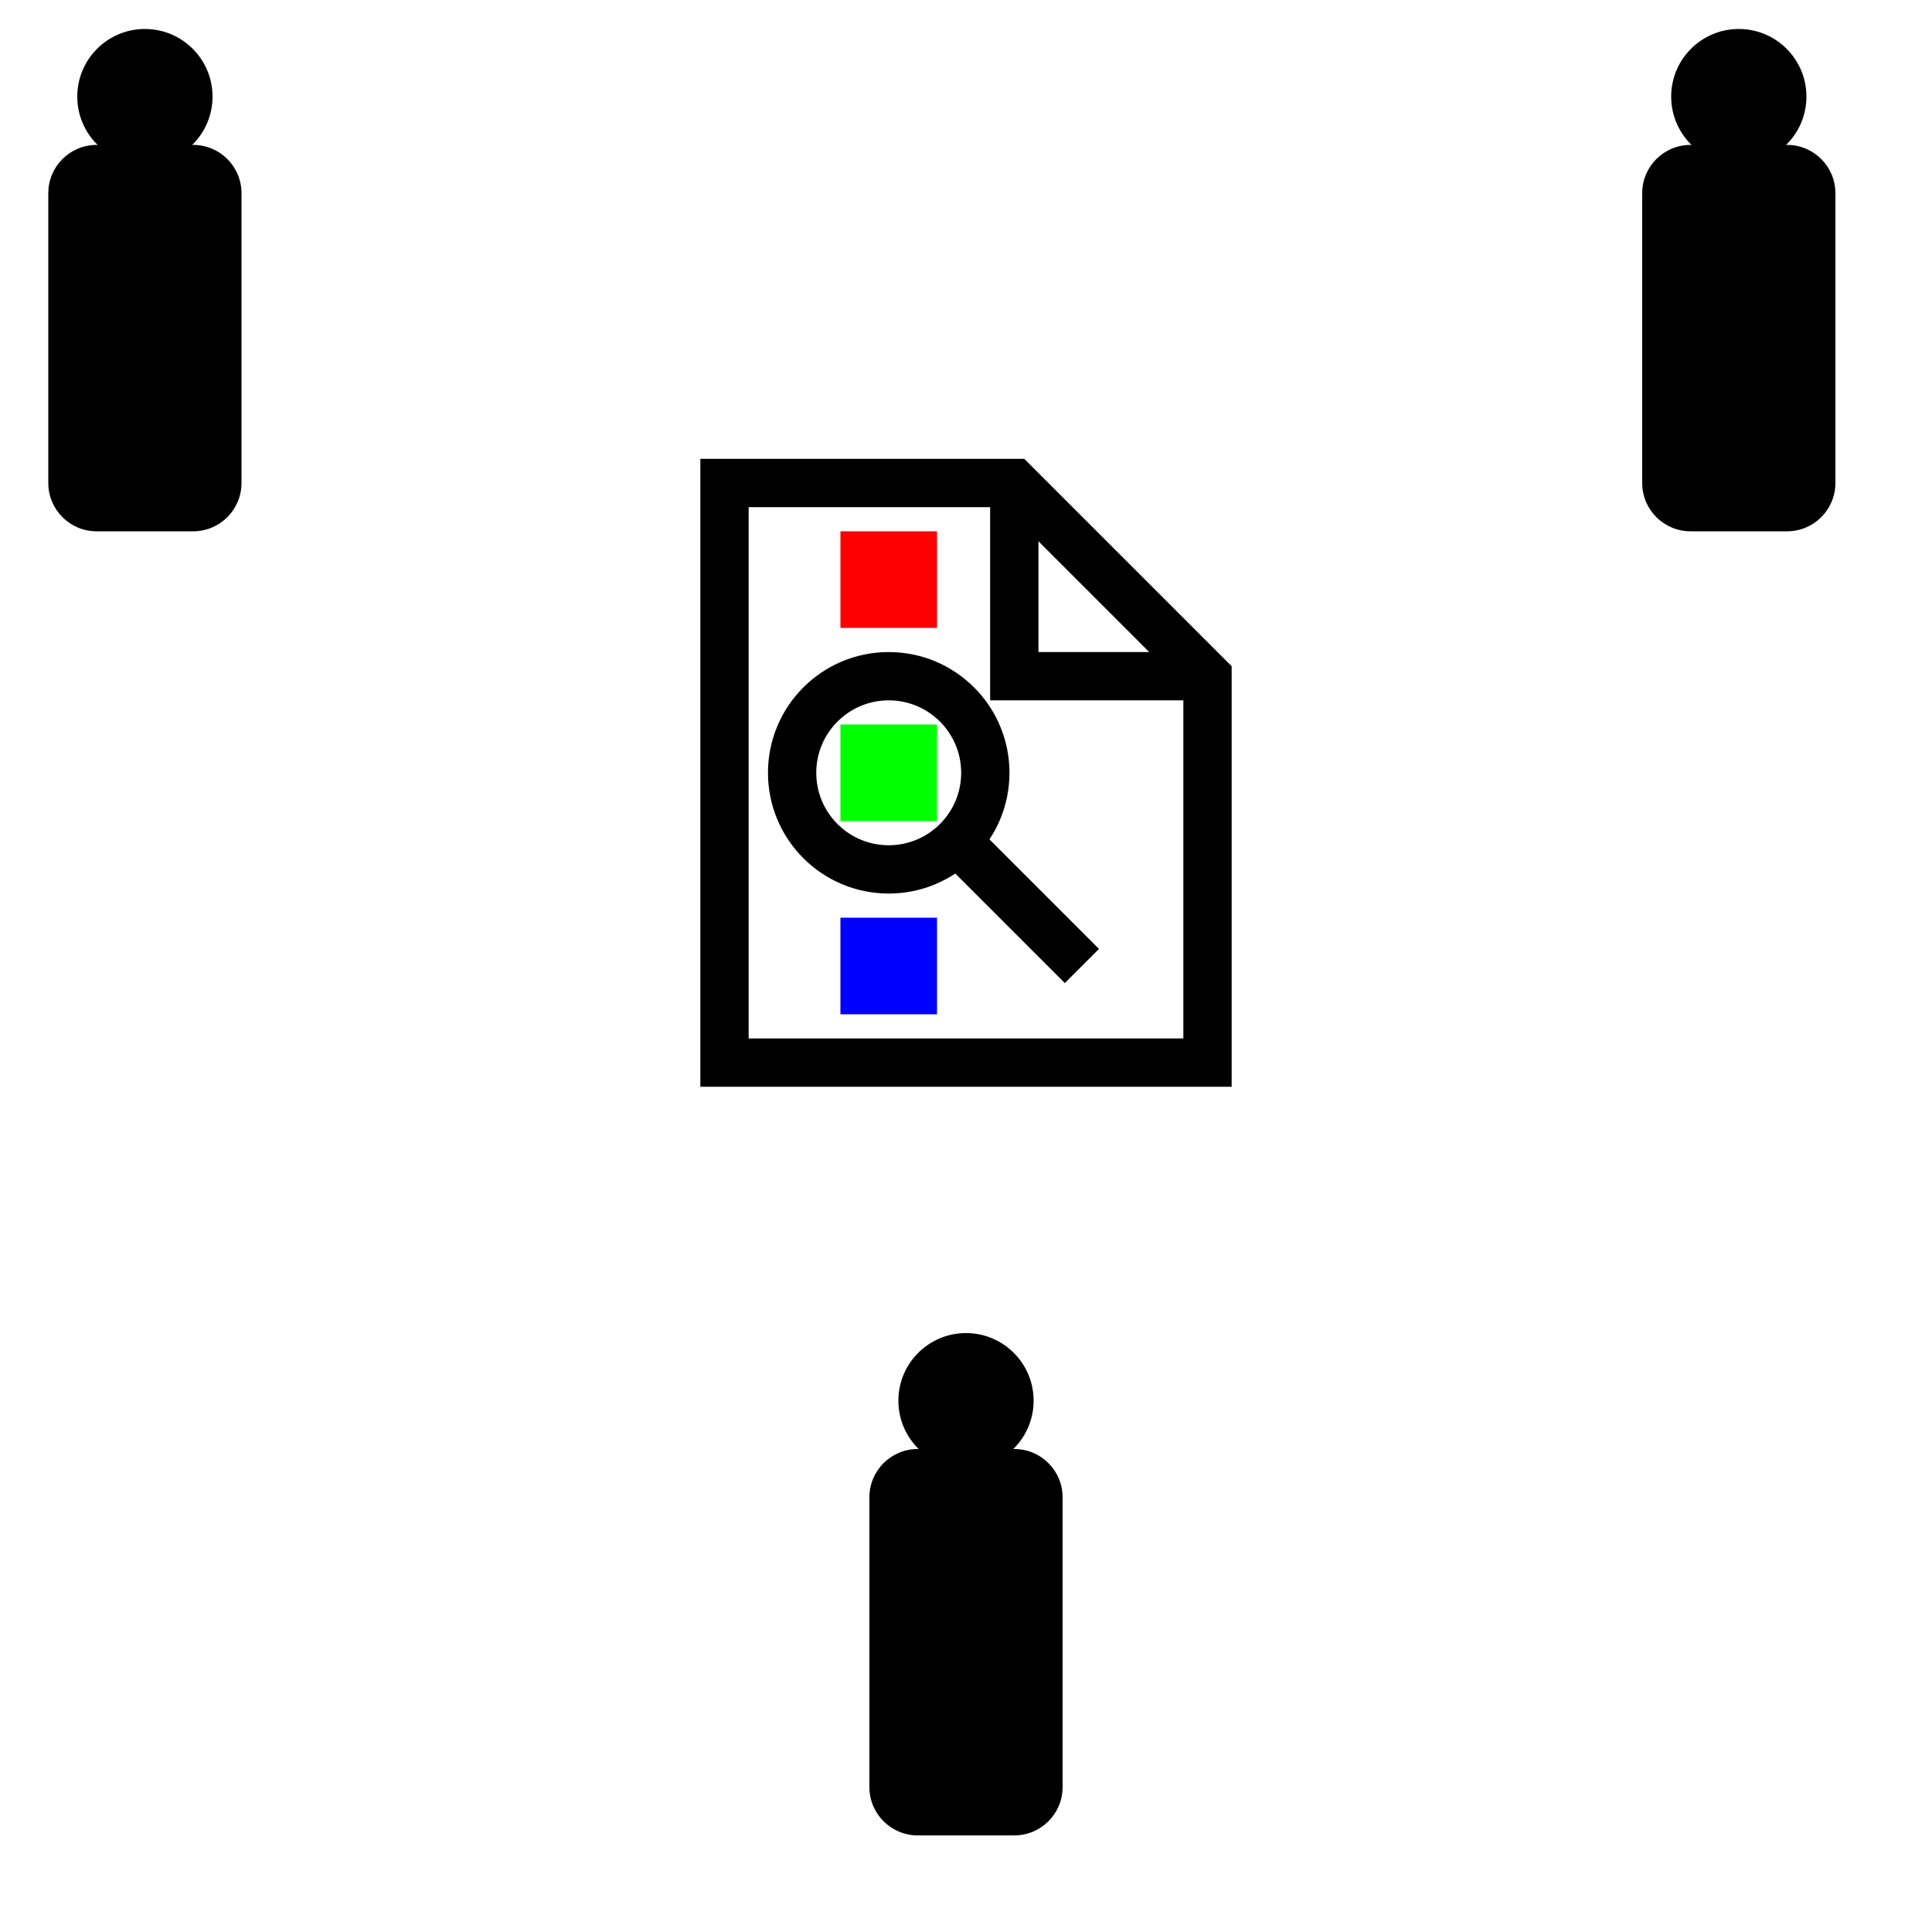
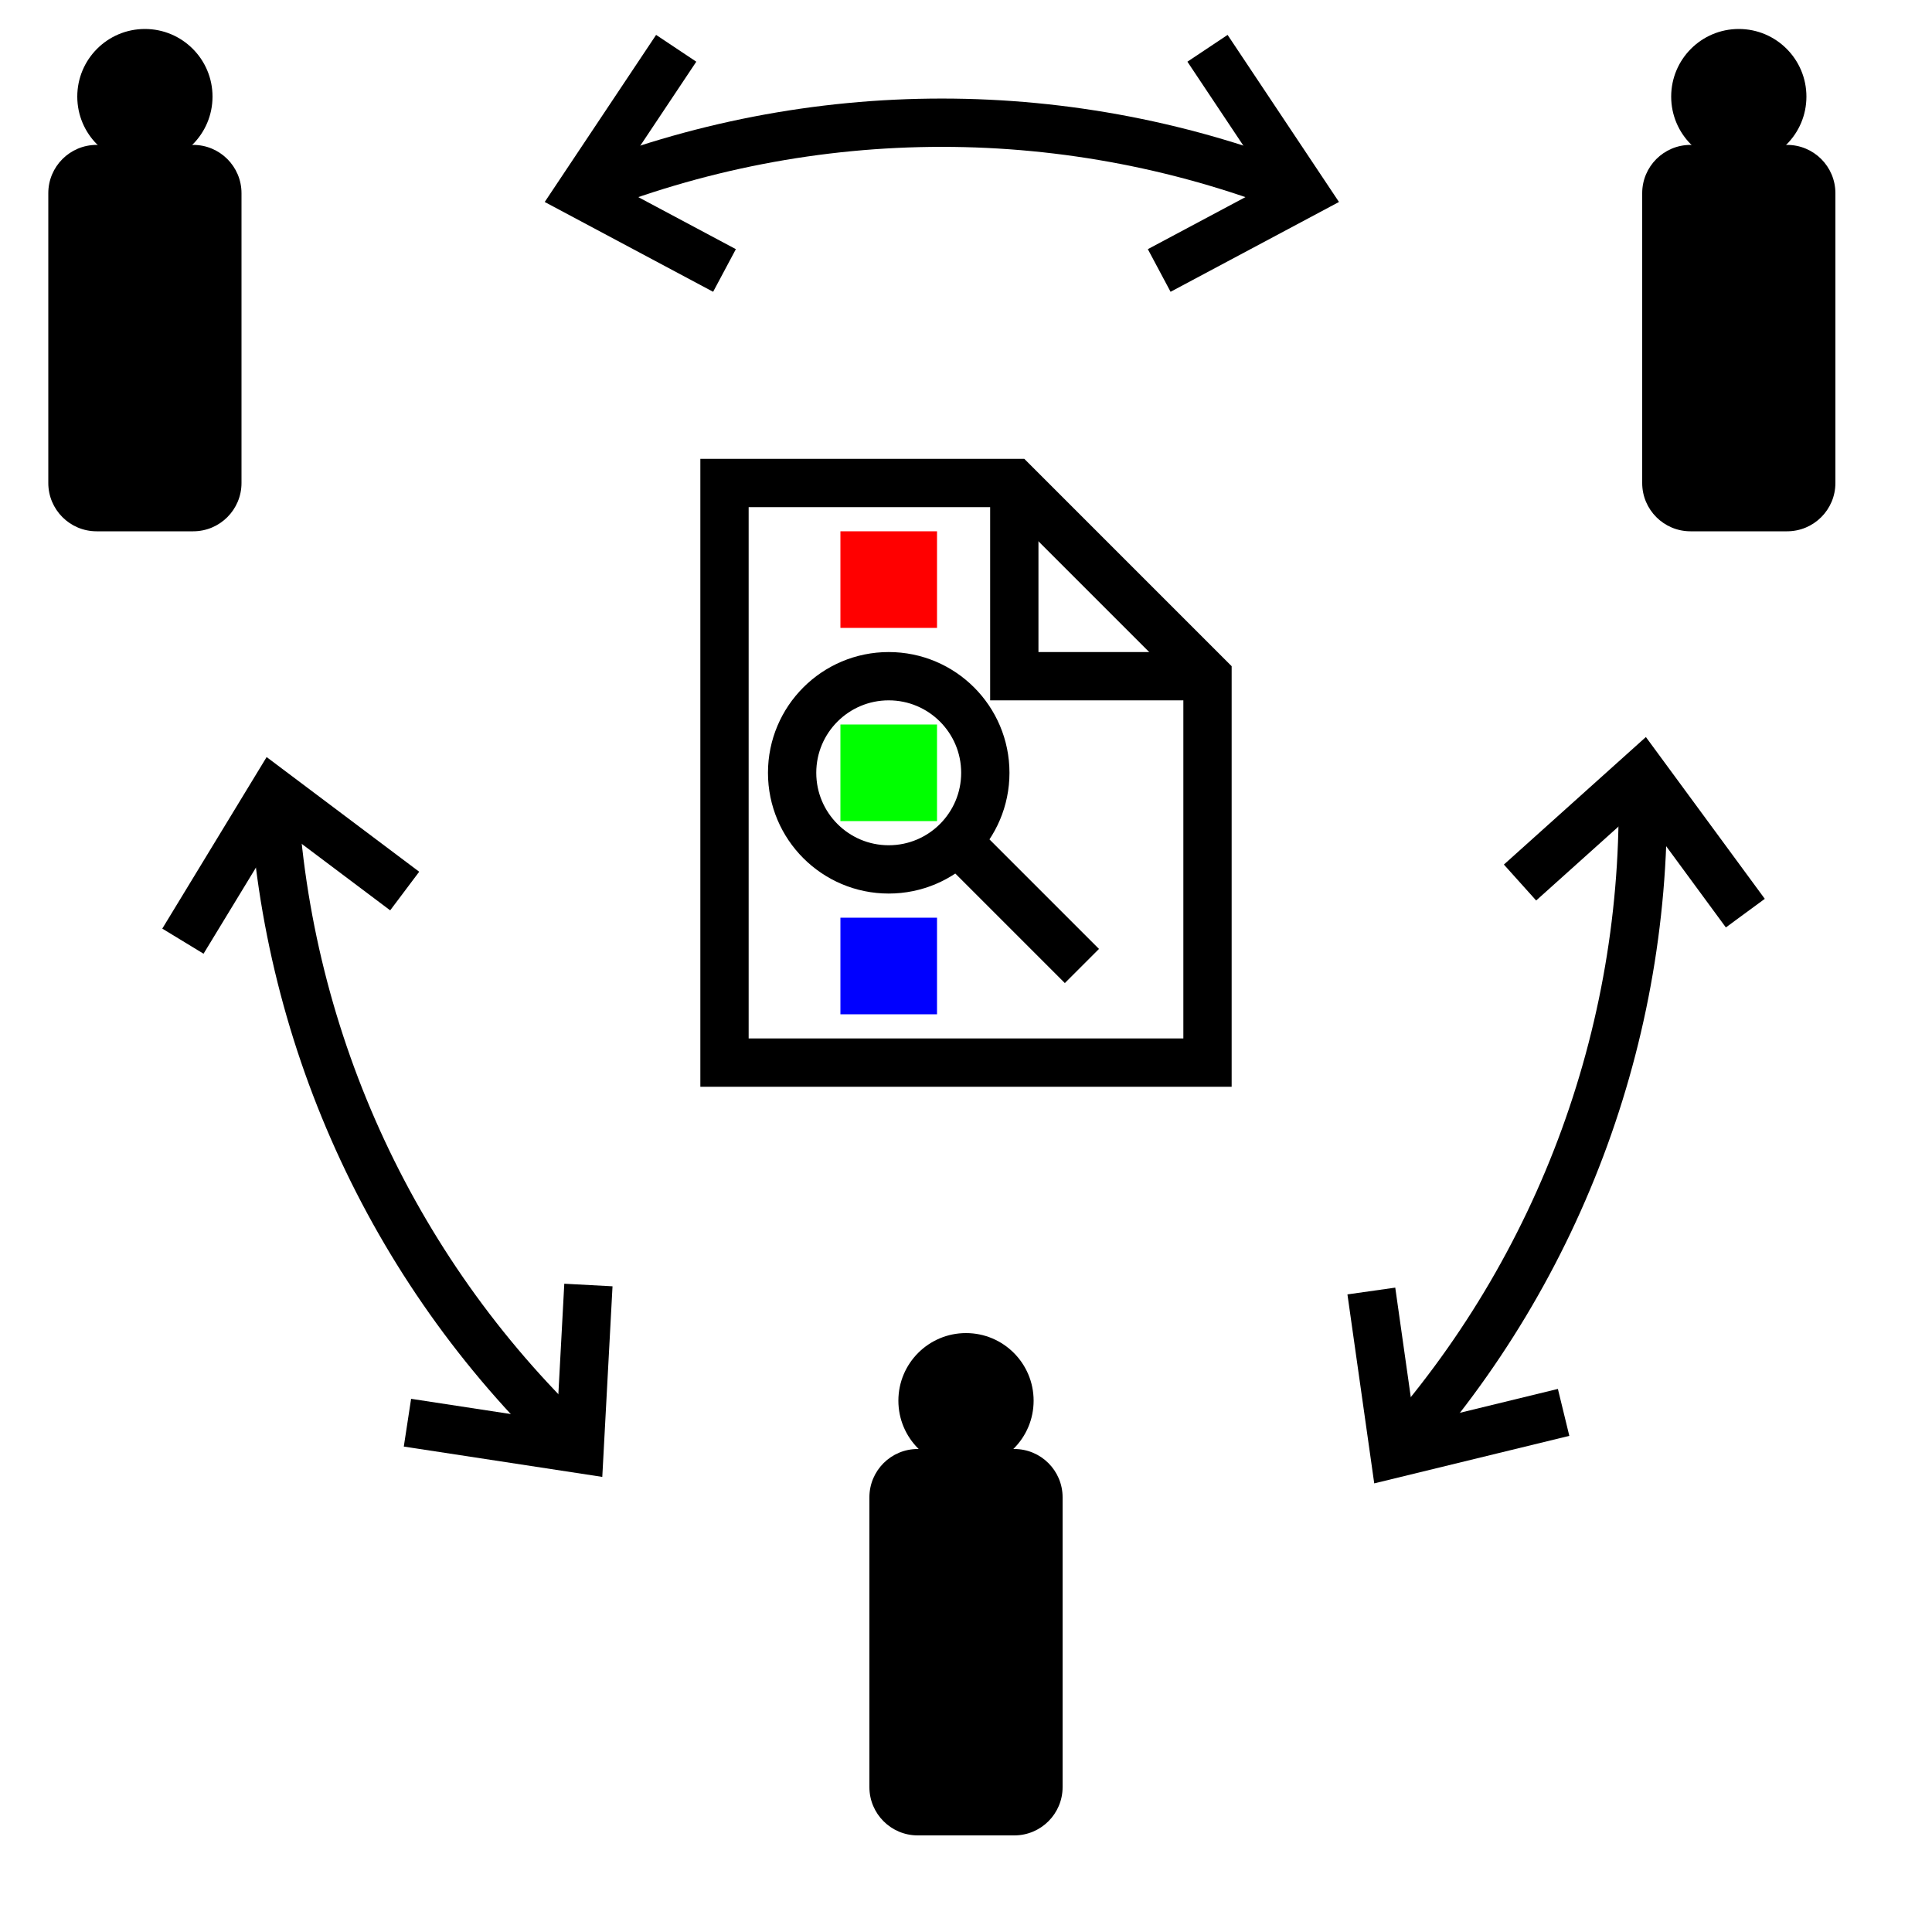
<svg xmlns="http://www.w3.org/2000/svg" width="200" height="200">
  <defs>
    <g id="person">
      <rect x="0" y="0" rx="5" ry="5" width="20" height="40" fill="#000000" />
      <circle cx="10" cy="-5" r="7" fill="#000000" />
    </g>
+     <g id="arrow">
+       <path d="M 0 0 A 100 100 0 0 1 75 0" stroke="#000000" stroke-width="5" fill="none" />
+       <path d="M 10 -15 L 0 0 L 15 8" stroke="#000000" stroke-width="5" fill="none" />
+       <path d="M 65 -15 L 75 0 L 60 8" stroke="#000000" stroke-width="5" fill="none" />
+     </g>
  </defs>
+   <use x="60" y="20" href="#arrow" />
+   <g transform="translate(170,80)">
+     <use x="0" y="0" href="#arrow" transform="rotate(110)" />
+   </g>
+   <g transform="translate(60,150)">
+     <use x="0" y="0" href="#arrow" transform="rotate(-115)" />
+   </g>
  <use x="5" y="15" href="#person" />
  <use x="90" y="150" href="#person" />
  <use x="170" y="15" href="#person" />
  <g transform="translate(75,50)">
    <path d="M 0 0 L 30 0 L 50 20 L 50 60 L 0 60 Z" stroke="#000000" stroke-width="5" fill="none" />
    <path d="M 30 0 L 30 20 L 50 20" stroke="#000000" stroke-width="5" fill="none" />
    <g transform="translate(17,30)">
      <circle r="10" cx="0" cy="0" stroke="#000000" stroke-width="5" fill="none" />
      <line x1="7" y1="7" x2="20" y2="20" stroke="#000000" stroke-width="5" />
    </g>
    <rect x="12" y="5" width="10" height="10" fill="#FF0000" />
    <rect x="12" y="25" width="10" height="10" fill="#00FF00" />
    <rect x="12" y="45" width="10" height="10" fill="#0000FF" />
  </g>
</svg>
